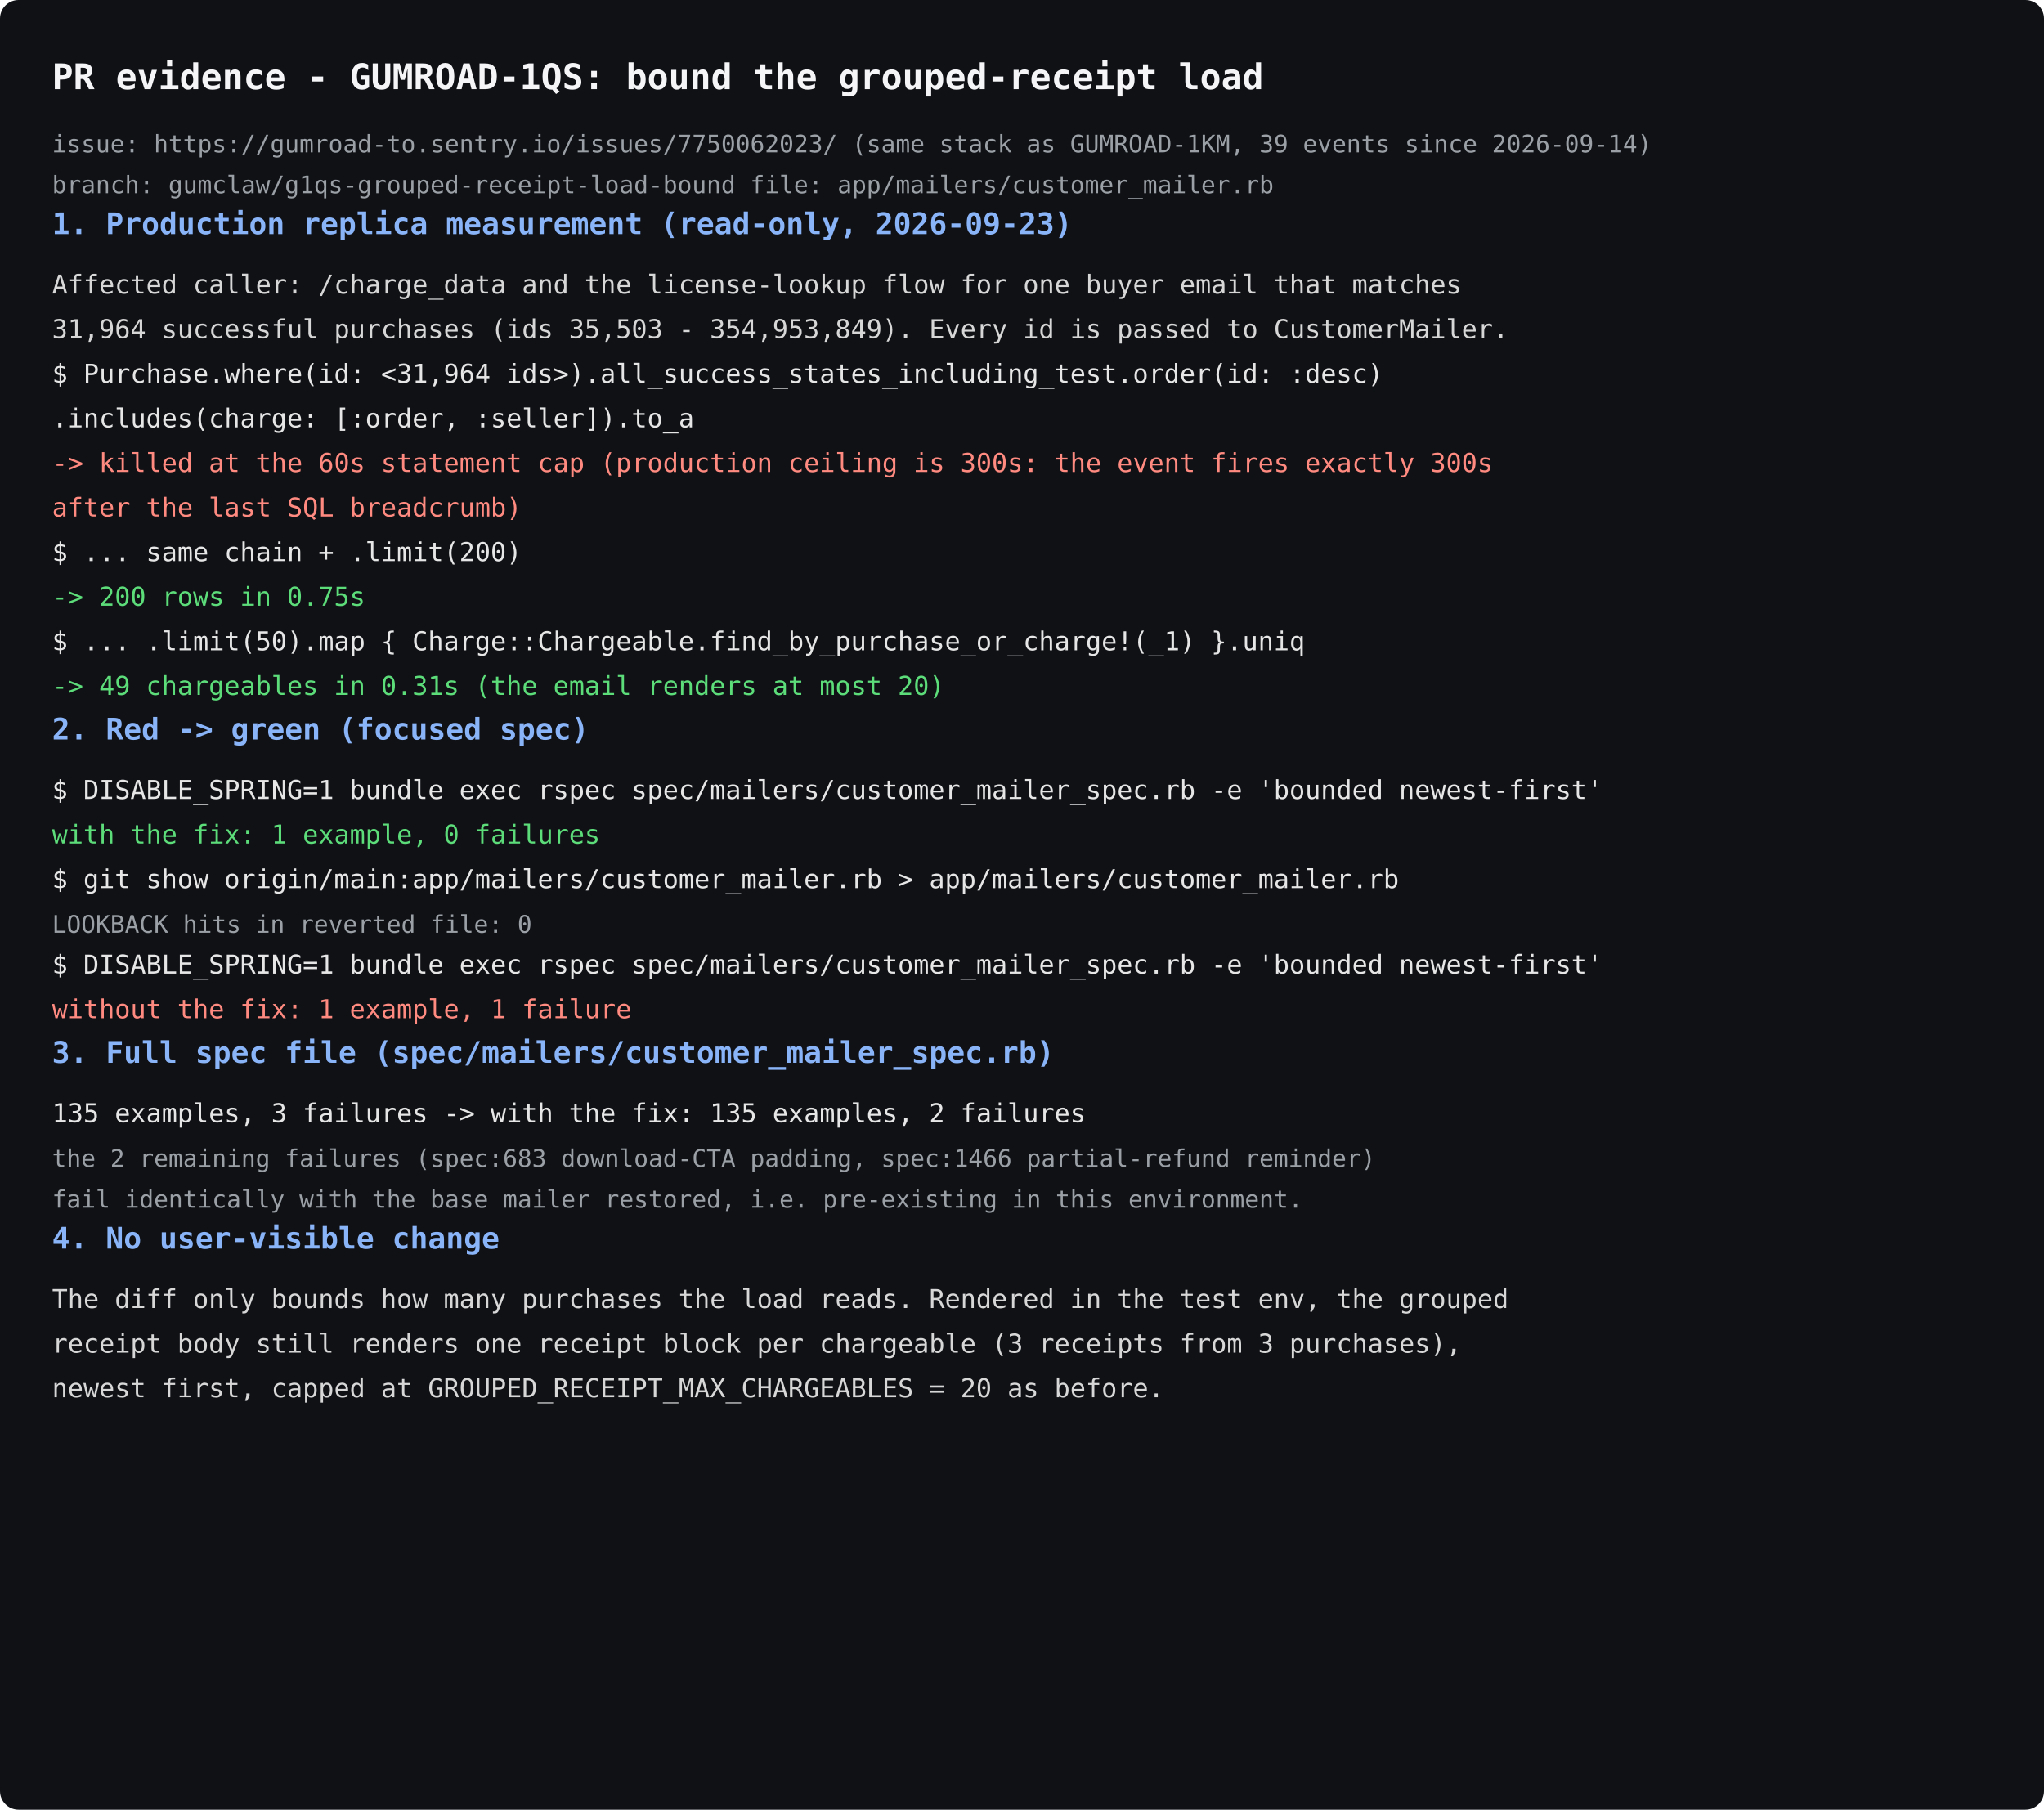
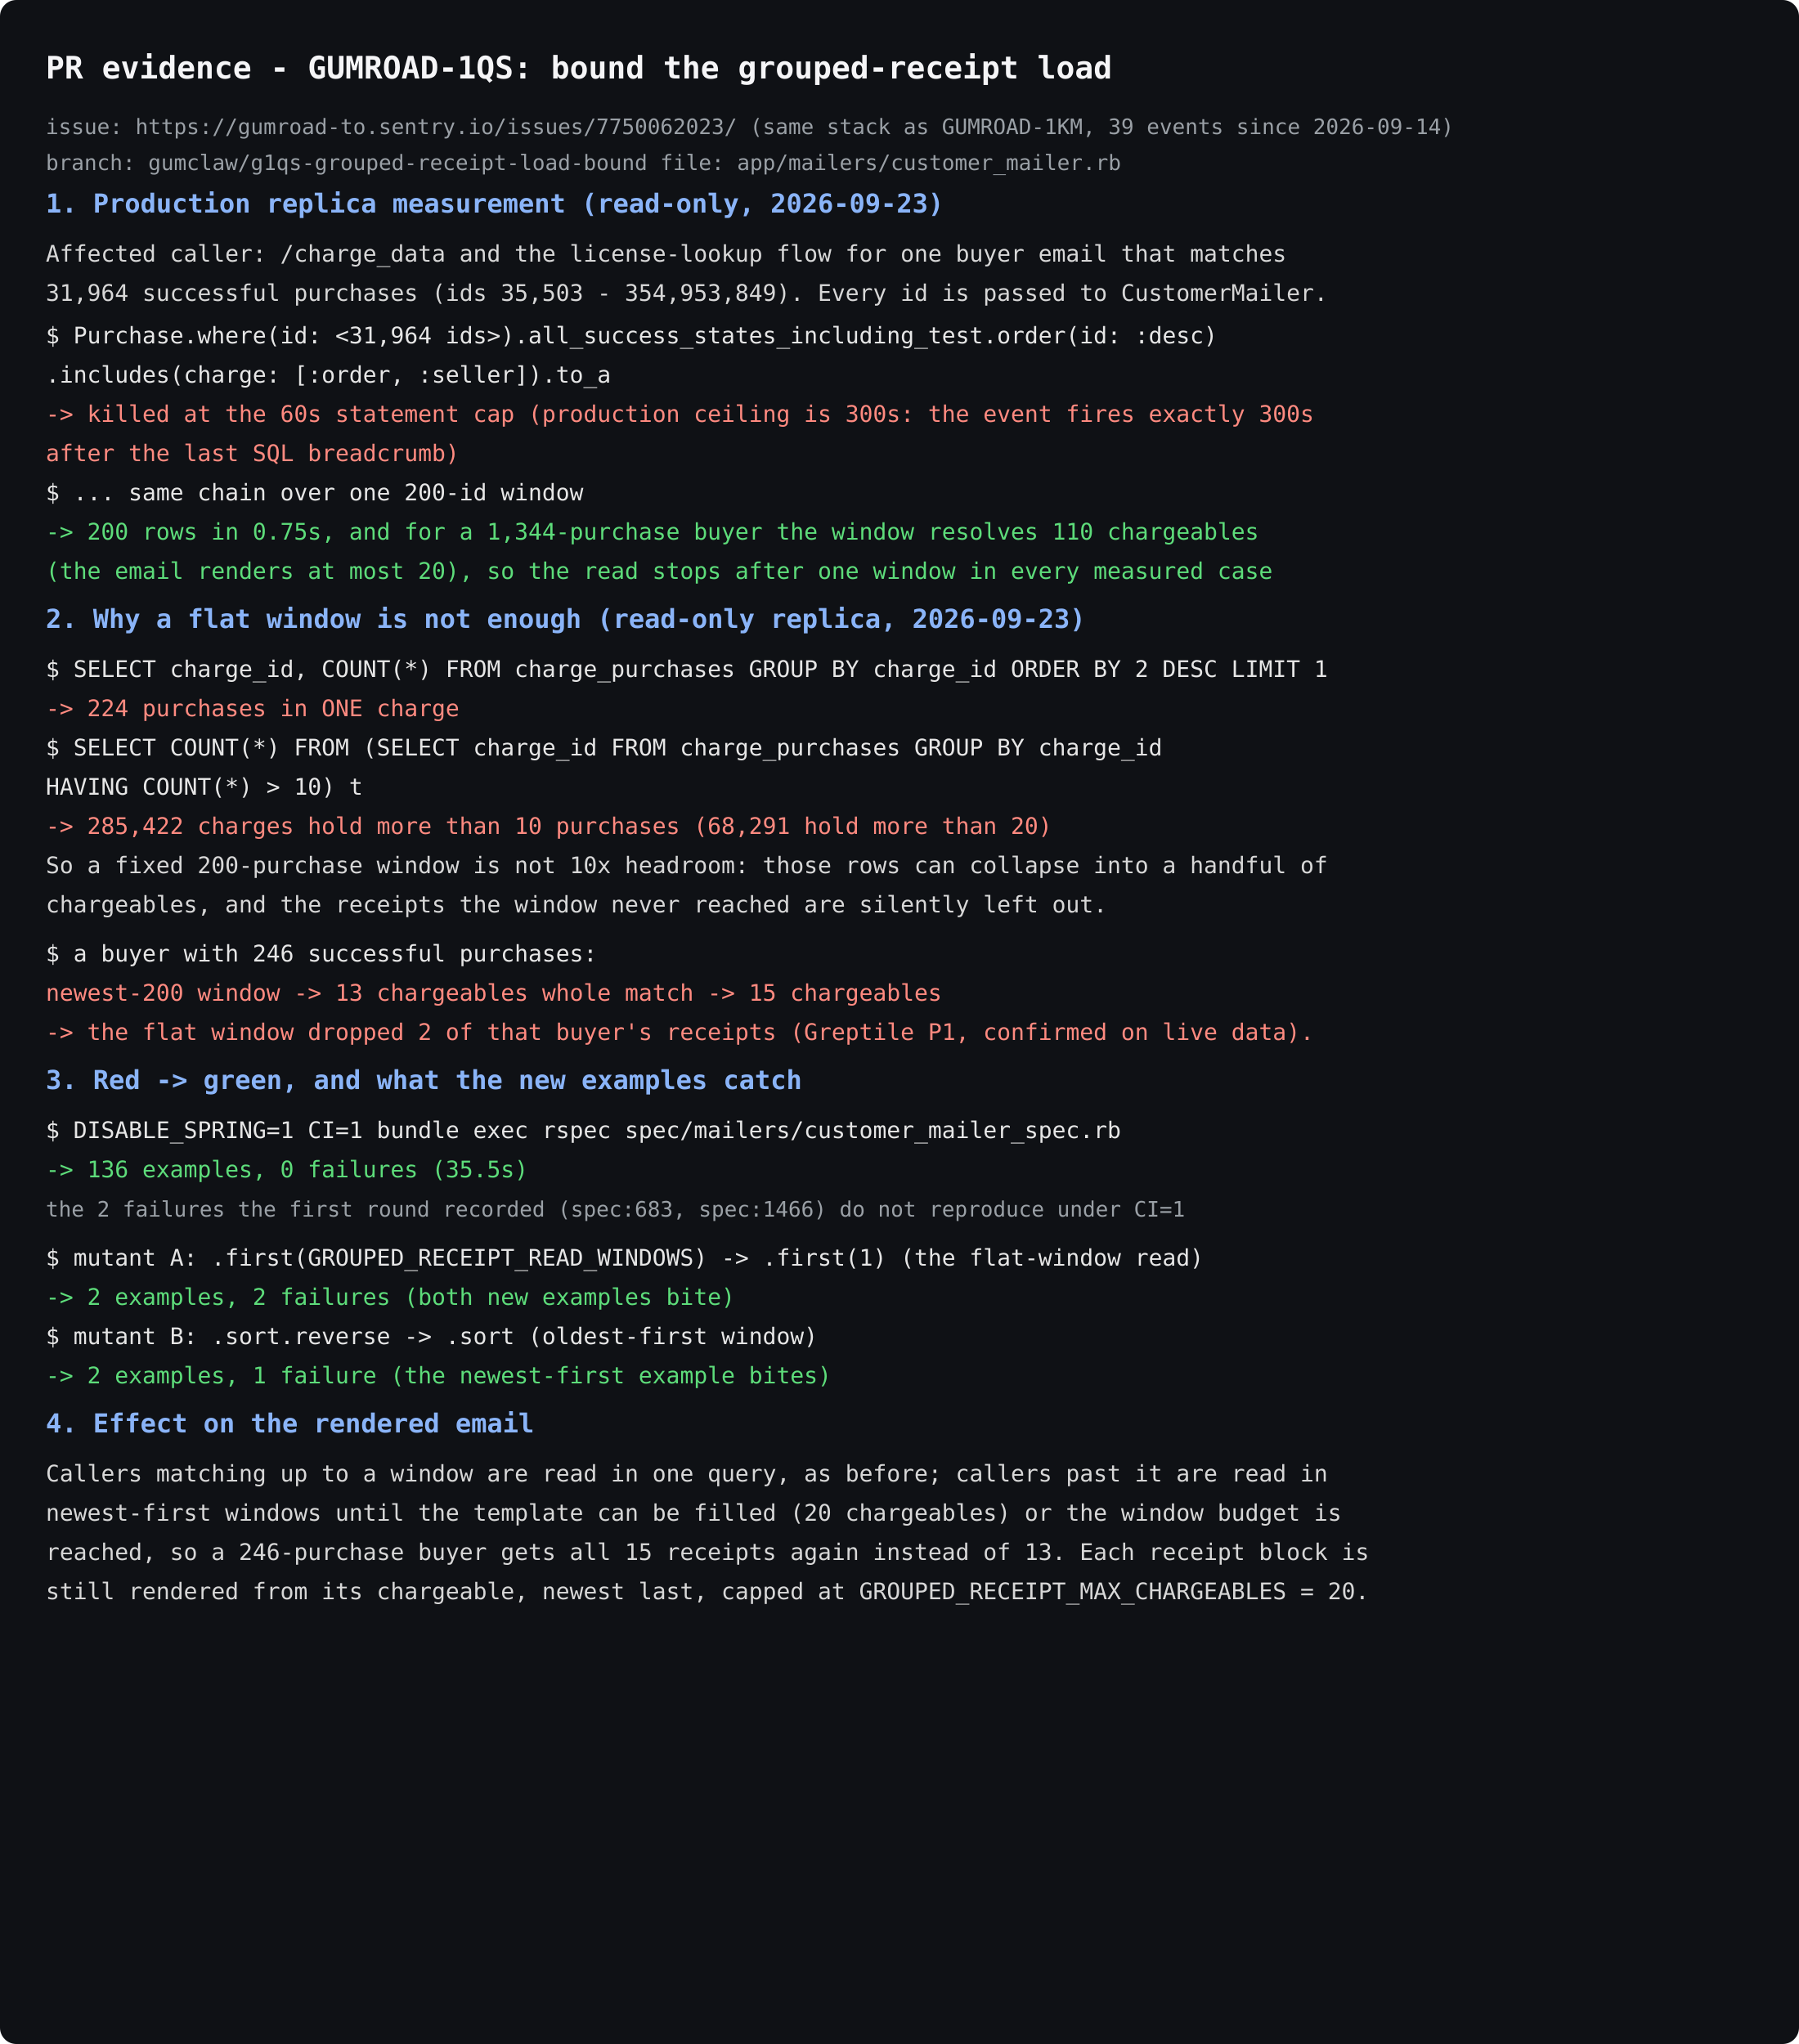
- <svg xmlns="http://www.w3.org/2000/svg" width="1100" height="974" viewBox="0 0 1100 974">
+ <svg xmlns="http://www.w3.org/2000/svg" width="1100" height="1250" viewBox="0 0 1100 1250">
  <rect width="100%" height="100%" rx="10" fill="#0f1115" />
  <text x="28" y="48" font-family="Menlo,monospace" font-size="19" font-weight="bold" fill="#f5f5f7">PR evidence - GUMROAD-1QS: bound the grouped-receipt load</text>
  <text x="28" y="82" font-family="Menlo,monospace" font-size="13" fill="#9aa0a6">issue: https://gumroad-to.sentry.io/issues/7750062023/  (same stack as GUMROAD-1KM, 39 events since 2026-09-14)</text>
  <text x="28" y="104" font-family="Menlo,monospace" font-size="13" fill="#9aa0a6">branch: gumclaw/g1qs-grouped-receipt-load-bound   file: app/mailers/customer_mailer.rb</text>
-   <text x="28" y="126" font-family="Menlo,monospace" font-size="16" font-weight="bold" fill="#8ab4f8">1. Production replica measurement (read-only, 2026-09-23)</text>
-   <text x="28" y="158" font-family="Menlo,monospace" font-size="14" fill="#d7d7d7">Affected caller: /charge_data and the license-lookup flow for one buyer email that matches</text>
-   <text x="28" y="182" font-family="Menlo,monospace" font-size="14" fill="#d7d7d7">31,964 successful purchases (ids 35,503 - 354,953,849). Every id is passed to CustomerMailer.</text>
-   <text x="28" y="206" font-family="Menlo,monospace" font-size="14" fill="#e6e6e6">$ Purchase.where(id: &lt;31,964 ids&gt;).all_success_states_including_test.order(id: :desc)</text>
-   <text x="28" y="230" font-family="Menlo,monospace" font-size="14" fill="#e6e6e6">  .includes(charge: [:order, :seller]).to_a</text>
-   <text x="28" y="254" font-family="Menlo,monospace" font-size="14" fill="#ff8a80">  -&gt; killed at the 60s statement cap   (production ceiling is 300s: the event fires exactly 300s</text>
-   <text x="28" y="278" font-family="Menlo,monospace" font-size="14" fill="#ff8a80">     after the last SQL breadcrumb)</text>
-   <text x="28" y="302" font-family="Menlo,monospace" font-size="14" fill="#e6e6e6">$ ... same chain + .limit(200)</text>
-   <text x="28" y="326" font-family="Menlo,monospace" font-size="14" fill="#5ddc7a">  -&gt; 200 rows in 0.75s</text>
-   <text x="28" y="350" font-family="Menlo,monospace" font-size="14" fill="#e6e6e6">$ ... .limit(50).map { Charge::Chargeable.find_by_purchase_or_charge!(_1) }.uniq</text>
-   <text x="28" y="374" font-family="Menlo,monospace" font-size="14" fill="#5ddc7a">  -&gt; 49 chargeables in 0.31s   (the email renders at most 20)</text>
-   <text x="28" y="398" font-family="Menlo,monospace" font-size="16" font-weight="bold" fill="#8ab4f8">2. Red -&gt; green (focused spec)</text>
-   <text x="28" y="430" font-family="Menlo,monospace" font-size="14" fill="#e6e6e6">$ DISABLE_SPRING=1 bundle exec rspec spec/mailers/customer_mailer_spec.rb -e 'bounded newest-first'</text>
-   <text x="28" y="454" font-family="Menlo,monospace" font-size="14" fill="#5ddc7a">  with the fix:    1 example, 0 failures</text>
-   <text x="28" y="478" font-family="Menlo,monospace" font-size="14" fill="#e6e6e6">$ git show origin/main:app/mailers/customer_mailer.rb &gt; app/mailers/customer_mailer.rb</text>
-   <text x="28" y="502" font-family="Menlo,monospace" font-size="13" fill="#9aa0a6">  LOOKBACK hits in reverted file: 0</text>
-   <text x="28" y="524" font-family="Menlo,monospace" font-size="14" fill="#e6e6e6">$ DISABLE_SPRING=1 bundle exec rspec spec/mailers/customer_mailer_spec.rb -e 'bounded newest-first'</text>
-   <text x="28" y="548" font-family="Menlo,monospace" font-size="14" fill="#ff8a80">  without the fix: 1 example, 1 failure</text>
-   <text x="28" y="572" font-family="Menlo,monospace" font-size="16" font-weight="bold" fill="#8ab4f8">3. Full spec file (spec/mailers/customer_mailer_spec.rb)</text>
-   <text x="28" y="604" font-family="Menlo,monospace" font-size="14" fill="#e6e6e6">135 examples, 3 failures -&gt; with the fix: 135 examples, 2 failures</text>
-   <text x="28" y="628" font-family="Menlo,monospace" font-size="13" fill="#9aa0a6">the 2 remaining failures (spec:683 download-CTA padding, spec:1466 partial-refund reminder)</text>
-   <text x="28" y="650" font-family="Menlo,monospace" font-size="13" fill="#9aa0a6">fail identically with the base mailer restored, i.e. pre-existing in this environment.</text>
-   <text x="28" y="672" font-family="Menlo,monospace" font-size="16" font-weight="bold" fill="#8ab4f8">4. No user-visible change</text>
-   <text x="28" y="704" font-family="Menlo,monospace" font-size="14" fill="#d7d7d7">The diff only bounds how many purchases the load reads. Rendered in the test env, the grouped</text>
-   <text x="28" y="728" font-family="Menlo,monospace" font-size="14" fill="#d7d7d7">receipt body still renders one receipt block per chargeable (3 receipts from 3 purchases),</text>
-   <text x="28" y="752" font-family="Menlo,monospace" font-size="14" fill="#d7d7d7">newest first, capped at GROUPED_RECEIPT_MAX_CHARGEABLES = 20 as before.</text>
+   <text x="28" y="130" font-family="Menlo,monospace" font-size="16" font-weight="bold" fill="#8ab4f8">1. Production replica measurement (read-only, 2026-09-23)</text>
+   <text x="28" y="160" font-family="Menlo,monospace" font-size="14" fill="#d7d7d7">Affected caller: /charge_data and the license-lookup flow for one buyer email that matches</text>
+   <text x="28" y="184" font-family="Menlo,monospace" font-size="14" fill="#d7d7d7">31,964 successful purchases (ids 35,503 - 354,953,849). Every id is passed to CustomerMailer.</text>
+   <text x="28" y="210" font-family="Menlo,monospace" font-size="14" fill="#e6e6e6">$ Purchase.where(id: &lt;31,964 ids&gt;).all_success_states_including_test.order(id: :desc)</text>
+   <text x="28" y="234" font-family="Menlo,monospace" font-size="14" fill="#e6e6e6">  .includes(charge: [:order, :seller]).to_a</text>
+   <text x="28" y="258" font-family="Menlo,monospace" font-size="14" fill="#ff8a80">  -&gt; killed at the 60s statement cap   (production ceiling is 300s: the event fires exactly 300s</text>
+   <text x="28" y="282" font-family="Menlo,monospace" font-size="14" fill="#ff8a80">     after the last SQL breadcrumb)</text>
+   <text x="28" y="306" font-family="Menlo,monospace" font-size="14" fill="#e6e6e6">$ ... same chain over one 200-id window</text>
+   <text x="28" y="330" font-family="Menlo,monospace" font-size="14" fill="#5ddc7a">  -&gt; 200 rows in 0.75s, and for a 1,344-purchase buyer the window resolves 110 chargeables</text>
+   <text x="28" y="354" font-family="Menlo,monospace" font-size="14" fill="#5ddc7a">     (the email renders at most 20), so the read stops after one window in every measured case</text>
+   <text x="28" y="384" font-family="Menlo,monospace" font-size="16" font-weight="bold" fill="#8ab4f8">2. Why a flat window is not enough (read-only replica, 2026-09-23)</text>
+   <text x="28" y="414" font-family="Menlo,monospace" font-size="14" fill="#e6e6e6">$ SELECT charge_id, COUNT(*) FROM charge_purchases GROUP BY charge_id ORDER BY 2 DESC LIMIT 1</text>
+   <text x="28" y="438" font-family="Menlo,monospace" font-size="14" fill="#ff8a80">  -&gt; 224 purchases in ONE charge</text>
+   <text x="28" y="462" font-family="Menlo,monospace" font-size="14" fill="#e6e6e6">$ SELECT COUNT(*) FROM (SELECT charge_id FROM charge_purchases GROUP BY charge_id</text>
+   <text x="28" y="486" font-family="Menlo,monospace" font-size="14" fill="#e6e6e6">  HAVING COUNT(*) &gt; 10) t</text>
+   <text x="28" y="510" font-family="Menlo,monospace" font-size="14" fill="#ff8a80">  -&gt; 285,422 charges hold more than 10 purchases (68,291 hold more than 20)</text>
+   <text x="28" y="534" font-family="Menlo,monospace" font-size="14" fill="#d7d7d7">So a fixed 200-purchase window is not 10x headroom: those rows can collapse into a handful of</text>
+   <text x="28" y="558" font-family="Menlo,monospace" font-size="14" fill="#d7d7d7">chargeables, and the receipts the window never reached are silently left out.</text>
+   <text x="28" y="588" font-family="Menlo,monospace" font-size="14" fill="#e6e6e6">$ a buyer with 246 successful purchases:</text>
+   <text x="28" y="612" font-family="Menlo,monospace" font-size="14" fill="#ff8a80">    newest-200 window -&gt; 13 chargeables      whole match -&gt; 15 chargeables</text>
+   <text x="28" y="636" font-family="Menlo,monospace" font-size="14" fill="#ff8a80">  -&gt; the flat window dropped 2 of that buyer's receipts (Greptile P1, confirmed on live data).</text>
+   <text x="28" y="666" font-family="Menlo,monospace" font-size="16" font-weight="bold" fill="#8ab4f8">3. Red -&gt; green, and what the new examples catch</text>
+   <text x="28" y="696" font-family="Menlo,monospace" font-size="14" fill="#e6e6e6">$ DISABLE_SPRING=1 CI=1 bundle exec rspec spec/mailers/customer_mailer_spec.rb</text>
+   <text x="28" y="720" font-family="Menlo,monospace" font-size="14" fill="#5ddc7a">  -&gt; 136 examples, 0 failures (35.5s)</text>
+   <text x="28" y="744" font-family="Menlo,monospace" font-size="13" fill="#9aa0a6">  the 2 failures the first round recorded (spec:683, spec:1466) do not reproduce under CI=1</text>
+   <text x="28" y="774" font-family="Menlo,monospace" font-size="14" fill="#e6e6e6">$ mutant A: .first(GROUPED_RECEIPT_READ_WINDOWS) -&gt; .first(1)   (the flat-window read)</text>
+   <text x="28" y="798" font-family="Menlo,monospace" font-size="14" fill="#5ddc7a">  -&gt; 2 examples, 2 failures   (both new examples bite)</text>
+   <text x="28" y="822" font-family="Menlo,monospace" font-size="14" fill="#e6e6e6">$ mutant B: .sort.reverse -&gt; .sort                                (oldest-first window)</text>
+   <text x="28" y="846" font-family="Menlo,monospace" font-size="14" fill="#5ddc7a">  -&gt; 2 examples, 1 failure    (the newest-first example bites)</text>
+   <text x="28" y="876" font-family="Menlo,monospace" font-size="16" font-weight="bold" fill="#8ab4f8">4. Effect on the rendered email</text>
+   <text x="28" y="906" font-family="Menlo,monospace" font-size="14" fill="#d7d7d7">Callers matching up to a window are read in one query, as before; callers past it are read in</text>
+   <text x="28" y="930" font-family="Menlo,monospace" font-size="14" fill="#d7d7d7">newest-first windows until the template can be filled (20 chargeables) or the window budget is</text>
+   <text x="28" y="954" font-family="Menlo,monospace" font-size="14" fill="#d7d7d7">reached, so a 246-purchase buyer gets all 15 receipts again instead of 13. Each receipt block is</text>
+   <text x="28" y="978" font-family="Menlo,monospace" font-size="14" fill="#d7d7d7">still rendered from its chargeable, newest last, capped at GROUPED_RECEIPT_MAX_CHARGEABLES = 20.</text>
</svg>
